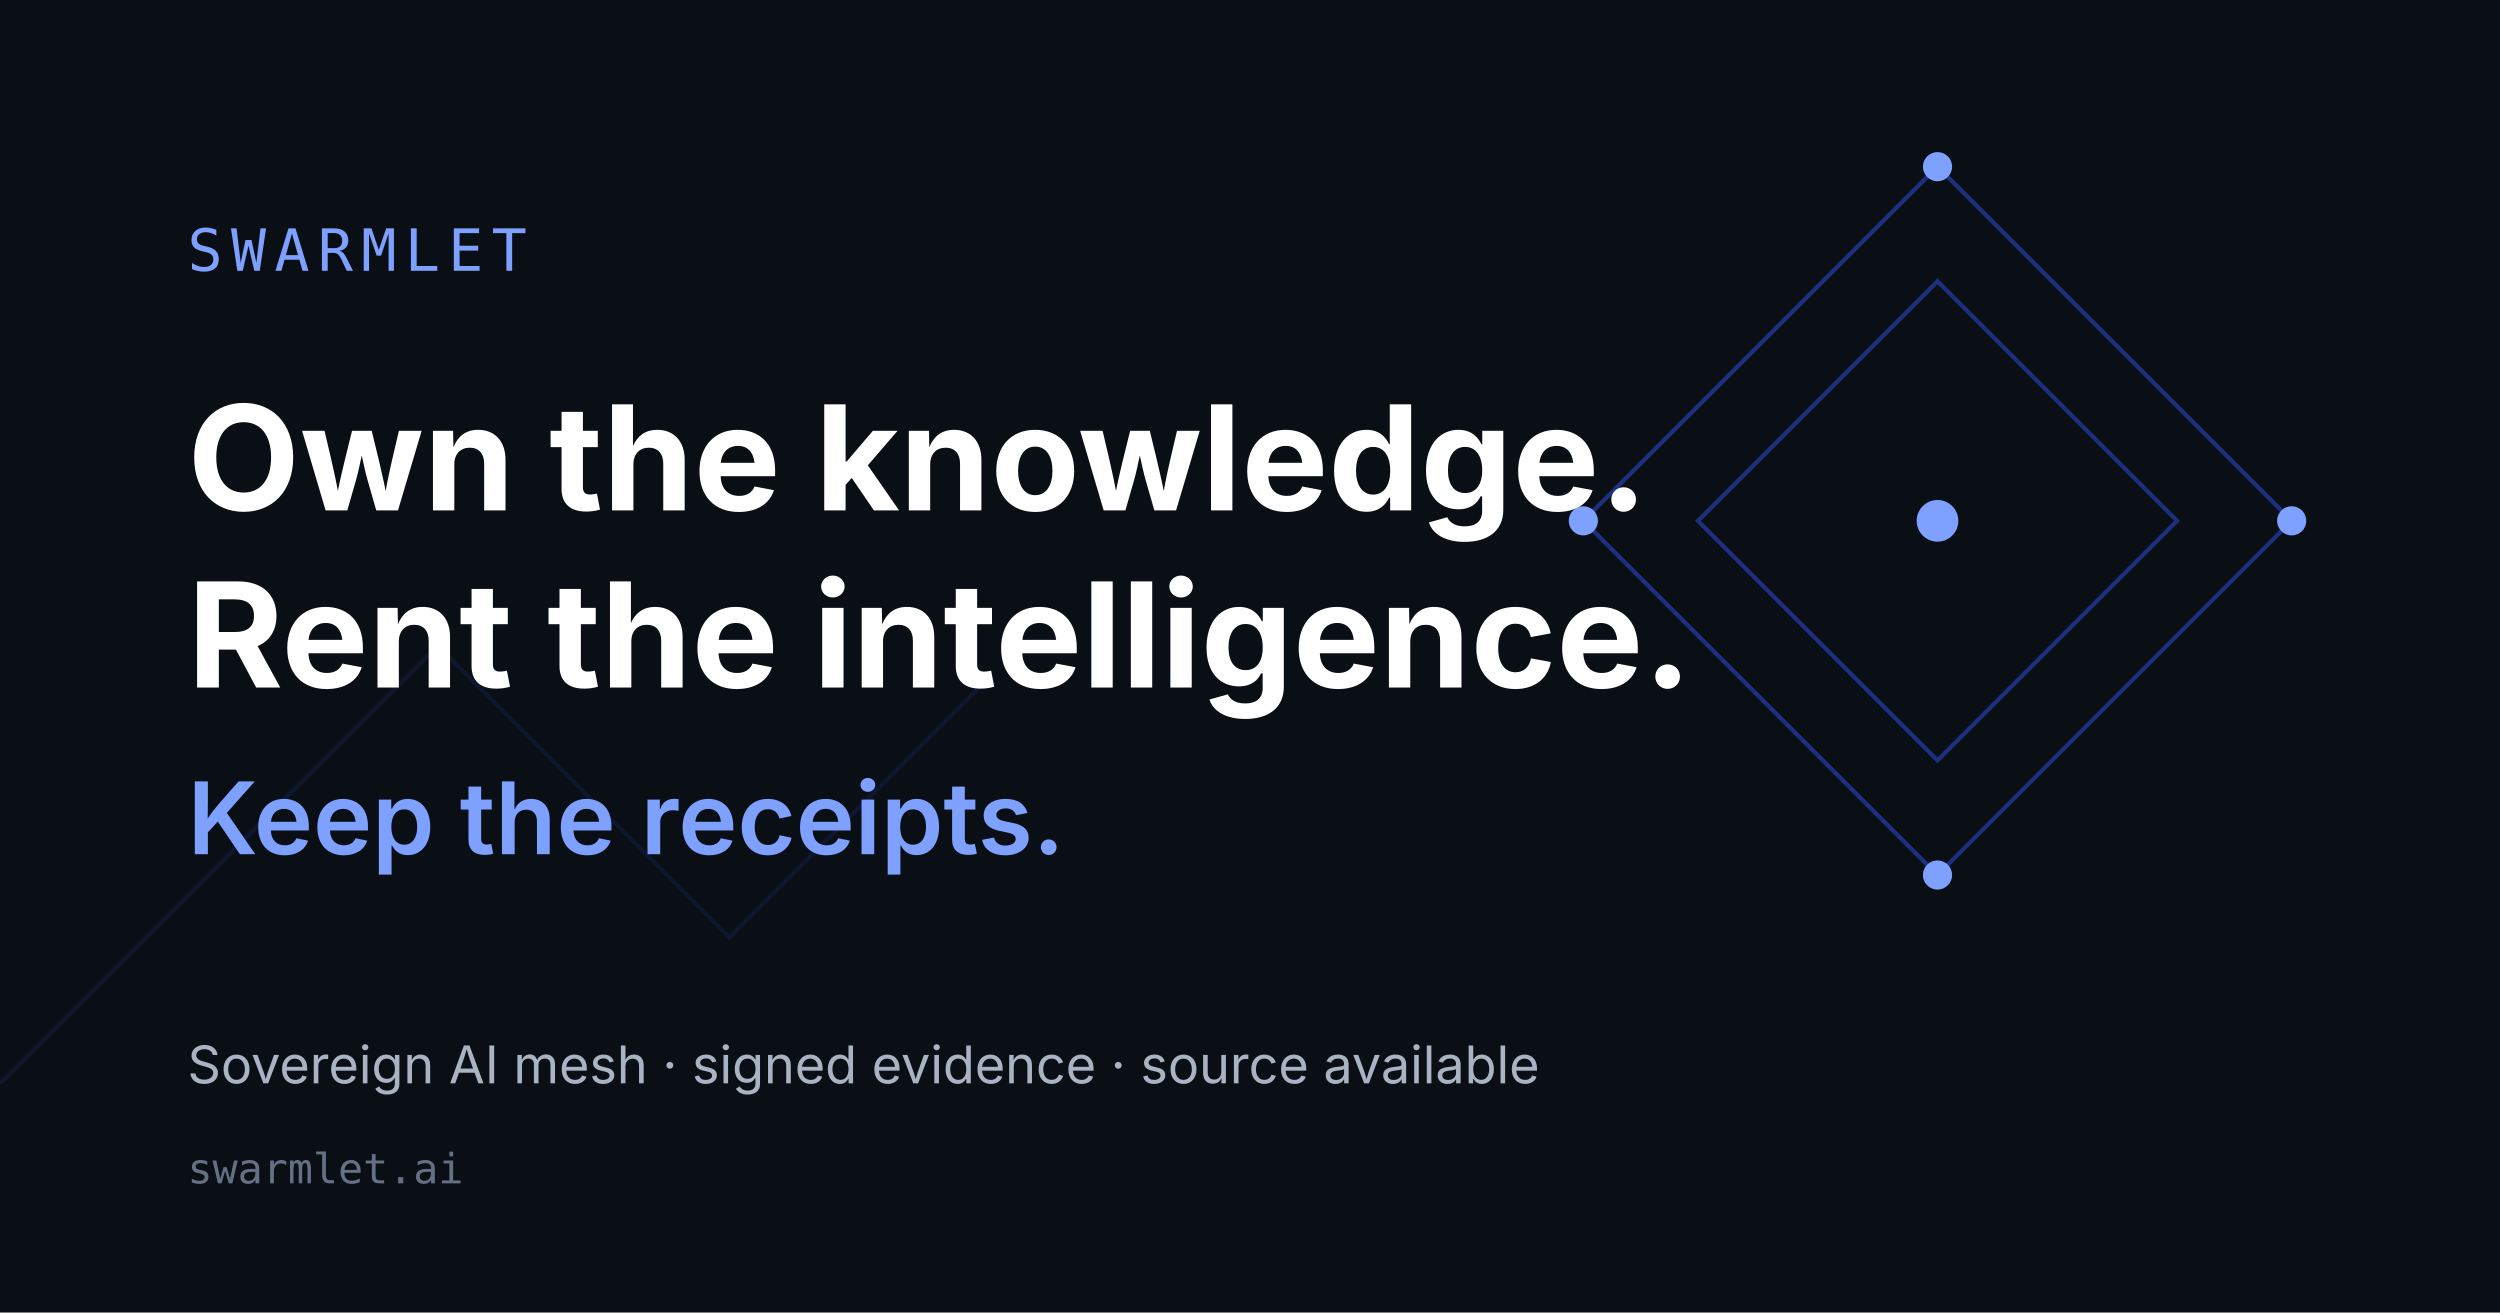
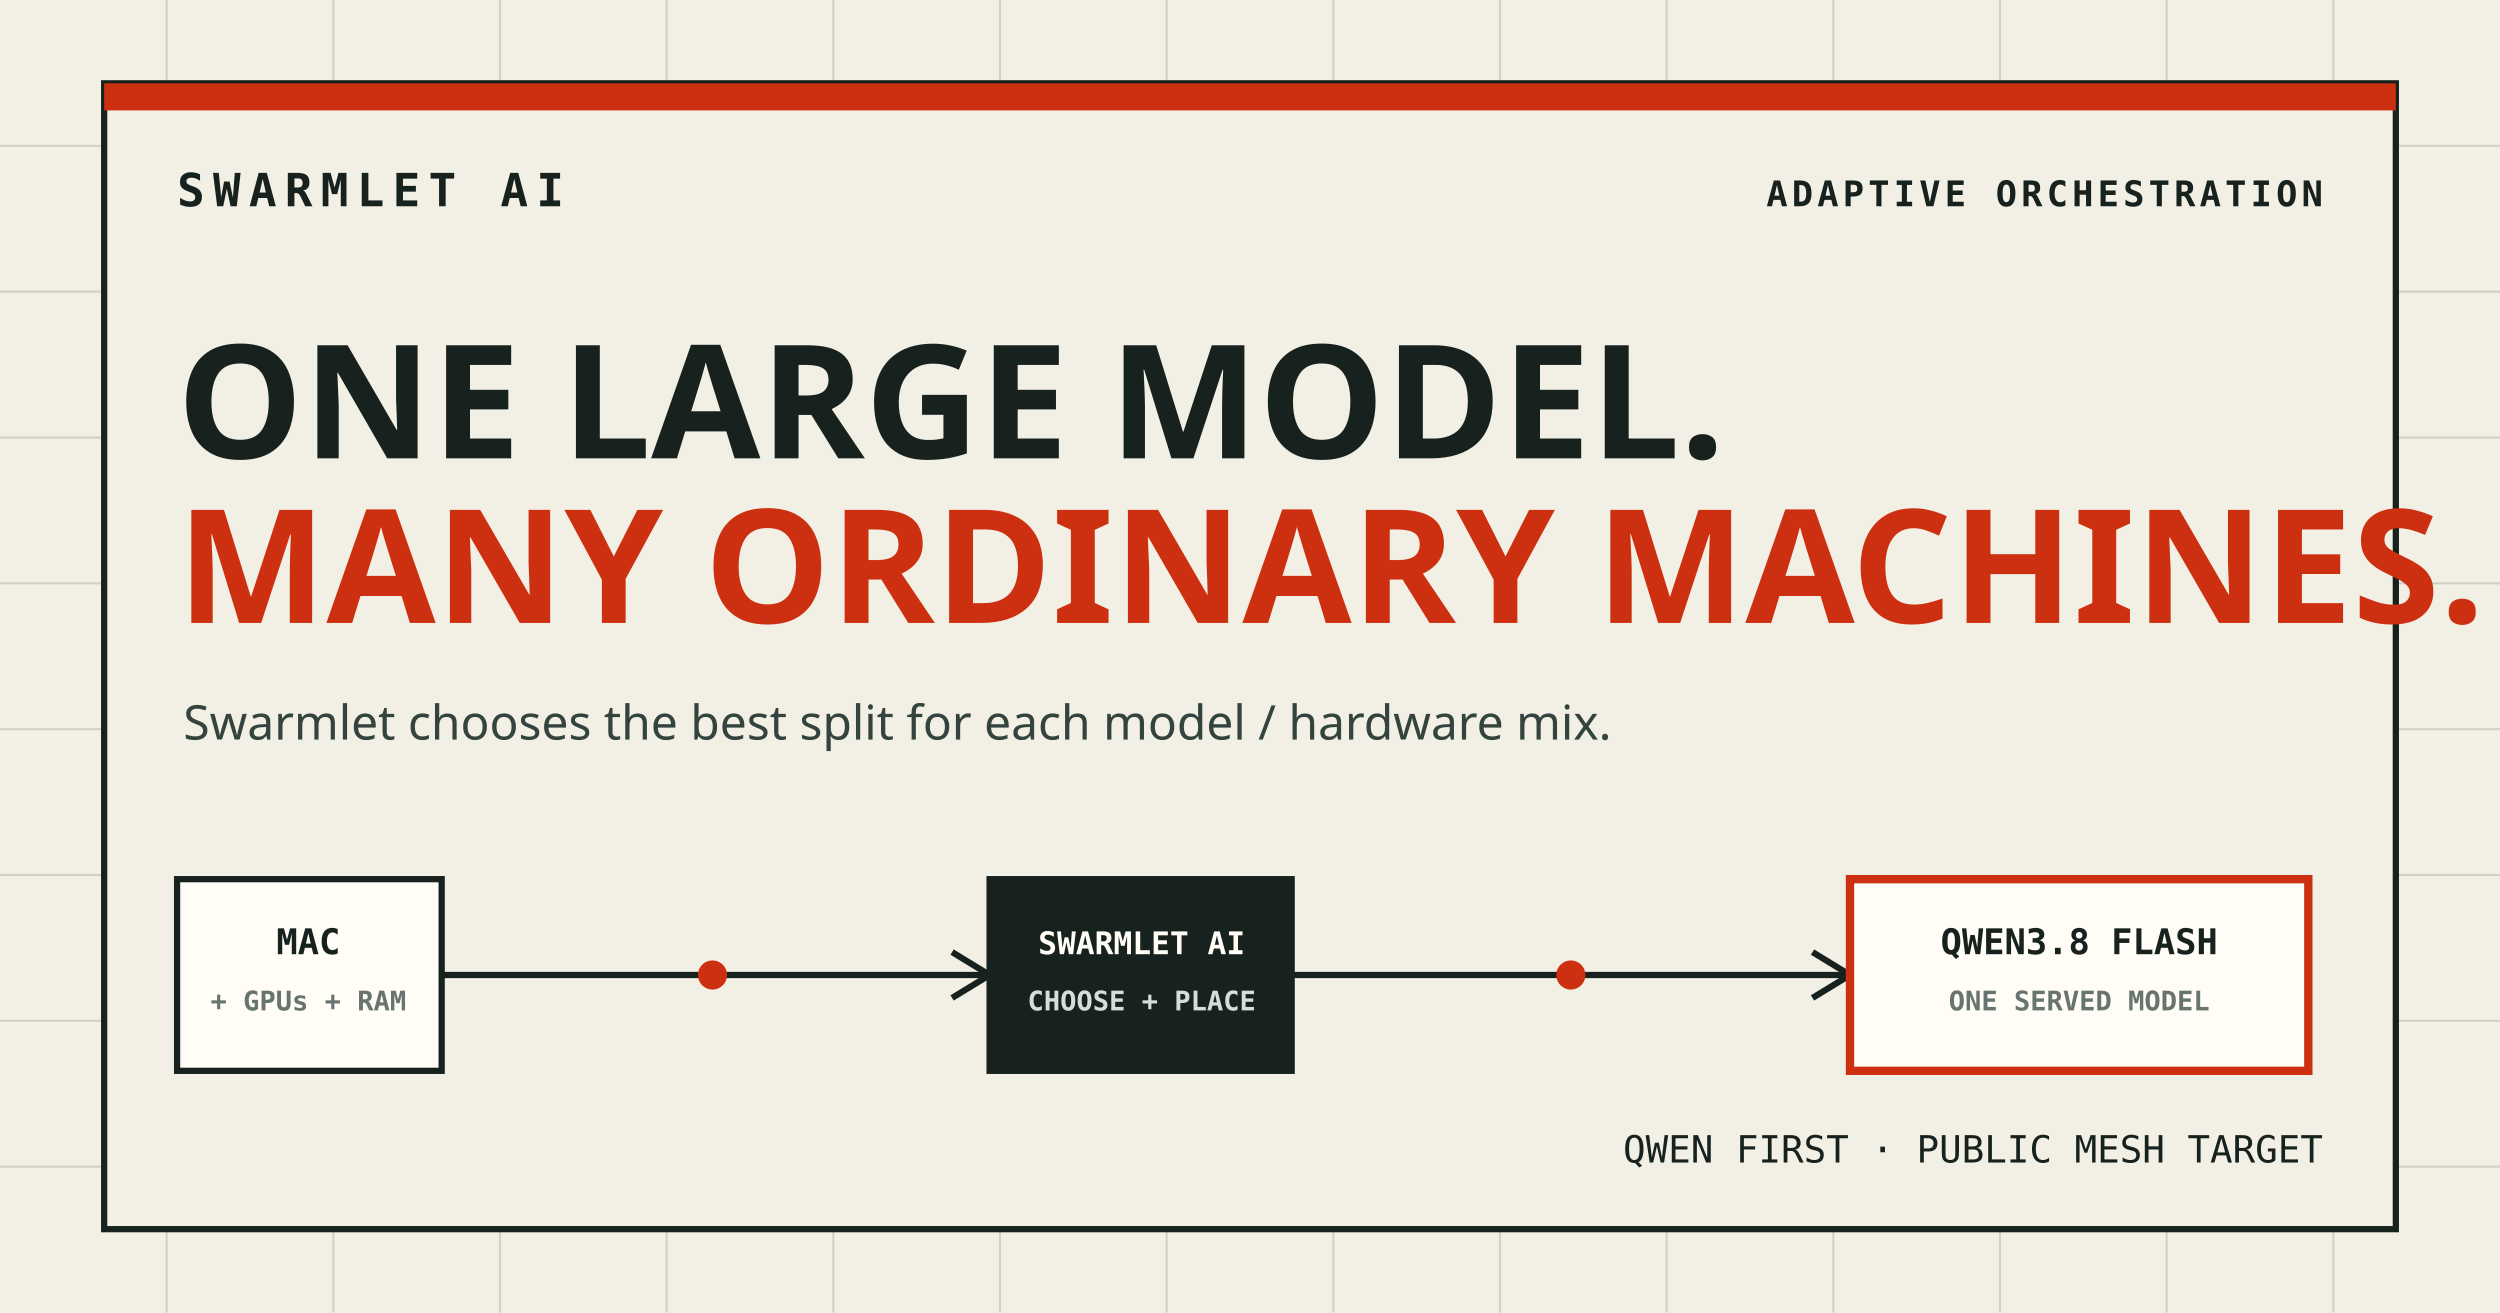
<svg xmlns="http://www.w3.org/2000/svg" width="1200" height="630" viewBox="0 0 1200 630">
-   <rect width="1200" height="630" fill="#0A0F16" />
-   <g fill="none" stroke="#3658FF" stroke-width="2" opacity=".45">
-     <path d="M930 80l170 170-170 170-170-170z" />
-     <path d="M930 135l115 115-115 115-115-115z" />
-     <path d="M0 520L210 310l140 140 120-120" opacity=".25" />
+   <rect width="1200" height="630" fill="#f2efe4" />
+   <g stroke="#a7ada5" opacity=".45">
+     <path d="M0 70h1200M0 140h1200M0 210h1200M0 280h1200M0 350h1200M0 420h1200M0 490h1200M0 560h1200" />
+     <path d="M80 0v630M160 0v630M240 0v630M320 0v630M400 0v630M480 0v630M560 0v630M640 0v630M720 0v630M800 0v630M880 0v630M960 0v630M1040 0v630M1120 0v630" />
  </g>
-   <g fill="#7EA0FF">
-     <circle cx="930" cy="80" r="7" />
-     <circle cx="1100" cy="250" r="7" />
-     <circle cx="930" cy="420" r="7" />
-     <circle cx="760" cy="250" r="7" />
-     <circle cx="930" cy="250" r="10" />
+   <rect x="50" y="40" width="1100" height="550" fill="#f2efe4" stroke="#17221f" stroke-width="3" />
+   <rect x="50" y="40" width="1100" height="13" fill="#cc3010" />
+   <g font-family="ui-monospace,SFMono-Regular,Menlo,monospace" font-weight="700" fill="#17221f">
+     <text x="85" y="99" font-size="22" letter-spacing="4">SWARMLET AI</text>
+     <text x="1115" y="99" text-anchor="end" font-size="17" letter-spacing="2">ADAPTIVE ORCHESTRATION</text>
  </g>
-   <text x="90" y="130" fill="#7EA0FF" font-family="ui-monospace, SFMono-Regular, Menlo, monospace" font-size="28" letter-spacing="4">SWARMLET</text>
-   <text x="90" y="245" fill="#FFFFFF" font-family="system-ui, -apple-system, sans-serif" font-size="70" font-weight="700">Own the knowledge.</text>
-   <text x="90" y="330" fill="#FFFFFF" font-family="system-ui, -apple-system, sans-serif" font-size="70" font-weight="700">Rent the intelligence.</text>
-   <text x="90" y="410" fill="#7EA0FF" font-family="system-ui, -apple-system, sans-serif" font-size="48" font-weight="600">Keep the receipts.</text>
-   <text x="90" y="520" fill="#AAB3C2" font-family="system-ui, -apple-system, sans-serif" font-size="25">Sovereign AI mesh · signed evidence · source available</text>
-   <text x="90" y="568" fill="#667085" font-family="ui-monospace, SFMono-Regular, Menlo, monospace" font-size="20">swarmlet.ai</text>
+   <g font-family="Avenir Next Condensed,DIN Condensed,Arial Narrow,sans-serif" font-weight="800" fill="#17221f">
+     <text x="85" y="220" font-size="76">ONE LARGE MODEL.</text>
+     <text x="85" y="299" font-size="76" fill="#cc3010">MANY ORDINARY MACHINES.</text>
+   </g>
+   <text x="88" y="355" font-family="Avenir Next,Segoe UI,sans-serif" font-size="23" fill="#33433d">Swarmlet chooses the best split for each model / hardware mix.</text>
+   <g stroke="#17221f" stroke-width="3" fill="none">
+     <path d="M212 468H475M620 468h268" />
+     <path d="m457 457 18 11-18 11M870 457l18 11-18 11" />
+   </g>
+   <g font-family="ui-monospace,SFMono-Regular,Menlo,monospace" text-anchor="middle" font-weight="700">
+     <rect x="85" y="422" width="127" height="92" fill="#fffdf5" stroke="#17221f" stroke-width="3" />
+     <text x="148" y="458" font-size="17" fill="#17221f">MAC</text>
+     <text x="148" y="485" font-size="13" fill="#68746f">+ GPUs + RAM</text>
+     <rect x="475" y="422" width="145" height="92" fill="#17221f" stroke="#17221f" stroke-width="3" />
+     <text x="548" y="458" font-size="15" fill="#fffdf5">SWARMLET AI</text>
+     <text x="548" y="485" font-size="13" fill="#d7ded9">CHOOSE + PLACE</text>
+     <rect x="888" y="422" width="220" height="92" fill="#fffdf5" stroke="#cc3010" stroke-width="4" />
+     <text x="998" y="458" font-size="17" fill="#17221f">QWEN3.8 FLASH</text>
+     <text x="998" y="485" font-size="13" fill="#68746f">ONE SERVED MODEL</text>
+   </g>
+   <g fill="#cc3010">
+     <circle cx="342" cy="468" r="7" />
+     <circle cx="754" cy="468" r="7" />
+   </g>
+   <text x="1115" y="558" text-anchor="end" font-family="ui-monospace,SFMono-Regular,Menlo,monospace" font-size="18" fill="#17221f">QWEN FIRST · PUBLIC MESH TARGET</text>
</svg>
